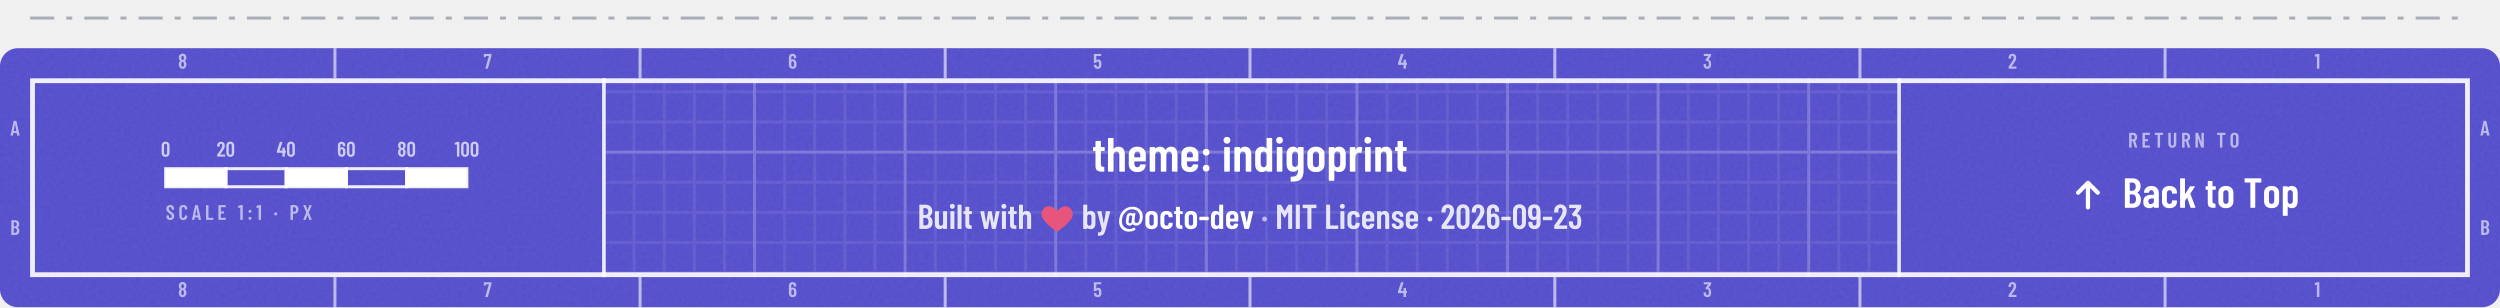
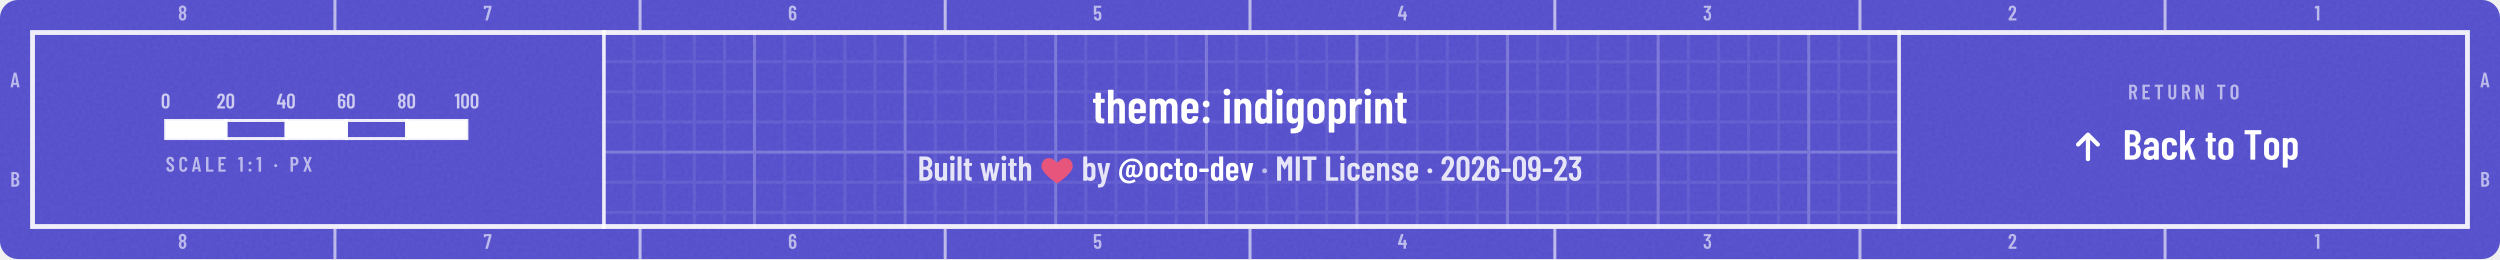
- <svg xmlns="http://www.w3.org/2000/svg" width="830" height="102" viewBox="0 0 830 102" role="img" aria-labelledby="t d">
+ <svg xmlns="http://www.w3.org/2000/svg" width="830" height="86" viewBox="0 0 830 86" role="img" aria-labelledby="t d">
  <defs>
    <clipPath id="kc1">
-       <rect x="0" y="16" width="830" height="86" rx="6" />
+       <rect x="0" y="0" width="830" height="86" rx="6" />
    </clipPath>
    <filter id="kn2" x="0" y="0" width="100%" height="100%">
      <feTurbulence type="fractalNoise" baseFrequency=".85" numOctaves="2" stitchTiles="stitch" />
      <feColorMatrix values="0 0 0 0 1 0 0 0 0 1 0 0 0 0 1 0 0 0 0.06 0" />
    </filter>
    <pattern id="kp3" width="10" height="10" patternUnits="userSpaceOnUse">
      <path d="M10 .5H.5V10" fill="none" stroke="#FFFFFF" stroke-opacity="0.075" />
    </pattern>
    <pattern id="kp4" width="50" height="50" patternUnits="userSpaceOnUse">
      <path d="M50 .5H.5V50" fill="none" stroke="#FFFFFF" stroke-opacity="0.16" />
    </pattern>
    <clipPath id="kc5">
-       <path clip-rule="evenodd" d="M10 26h810v66h-810zM10 26h190v66h-190zM630 26h190v66h-190z" />
+       <path clip-rule="evenodd" d="M10 10h810v66h-810zM10 10h190v66h-190zM630 10h190v66h-190z" />
    </clipPath>
    <path id="m45" d="M27 263V339Q27 344 30 348Q34 351 39 351H286Q291 351 294 348Q298 344 298 339V263Q298 258 294 254Q291 251 286 251H39Q34 251 30 254Q27 258 27 263Z" />
    <path id="m48" d="M38 183V517Q38 604 89 658Q140 711 224 711Q309 711 360 658Q412 604 412 517V183Q412 96 360 42Q309 -11 224 -11Q140 -11 89 42Q38 96 38 183ZM296 176V524Q296 563 276 586Q257 610 224 610Q192 610 173 586Q154 563 154 524V176Q154 137 173 114Q192 90 224 90Q257 90 276 114Q296 137 296 176Z" />
    <path id="m49" d="M122 700H218Q223 700 226 696Q230 693 230 688V12Q230 7 226 4Q223 0 218 0H126Q121 0 118 4Q114 7 114 12V576Q114 578 112 580Q111 582 109 581L27 565H24Q13 565 13 576L10 643Q10 653 18 657L107 697Q114 700 122 700Z" />
    <path id="m50" d="M173 100H392Q397 100 400 96Q404 93 404 88V12Q404 7 400 4Q397 0 392 0H43Q38 0 34 4Q31 7 31 12V92Q31 101 36 107L75 160Q114 212 152 266Q189 320 215 363Q273 459 273 522Q273 562 256 585Q238 608 209 608Q180 608 163 586Q146 563 147 526V487Q147 482 144 478Q140 475 135 475H41Q36 475 32 478Q29 482 29 487V530Q33 610 84 659Q134 708 214 708Q293 708 342 656Q390 605 390 521Q390 471 373 422Q356 373 319 317Q294 277 260 229Q225 181 214 166Q184 126 170 106Q168 104 169 102Q170 100 173 100Z" />
    <path id="m51" d="M387 218Q387 169 380 134Q368 66 326 29Q283 -8 210 -8Q134 -8 86 32Q38 73 32 143Q30 165 28 207Q28 219 40 219H132Q144 219 144 207Q146 173 148 156Q153 125 169 108Q185 92 210 92Q234 92 250 108Q266 123 271 152Q276 182 276 230Q276 281 269 315Q263 341 248 355Q233 369 210 369Q195 369 183 360Q177 356 174 356Q172 356 166 360L119 408Q115 412 115 417Q115 421 118 425L243 595Q245 597 244 599Q242 601 239 601H49Q44 601 40 604Q37 608 37 613V688Q37 693 40 696Q44 700 49 700H373Q378 700 382 696Q385 693 385 688V609Q385 602 380 594L266 438Q262 432 268 431Q309 426 338 392Q368 358 378 307Q387 267 387 218Z" />
    <path id="m52" d="M443 275V194Q443 189 440 186Q436 182 431 182H401Q396 182 396 177V12Q396 7 392 4Q389 0 384 0H292Q287 0 284 4Q280 7 280 12V177Q280 182 275 182H29Q24 182 20 186Q17 189 17 194V259Q17 268 19 274L158 690Q161 700 171 700H271Q277 700 280 696Q283 693 281 686L153 293Q152 287 157 287H275Q280 287 280 292V412Q280 417 284 420Q287 424 292 424H384Q389 424 392 420Q396 417 396 412V292Q396 287 401 287H431Q436 287 440 284Q443 280 443 275Z" />
    <path id="m53" d="M400 216Q400 175 396 146Q391 72 344 32Q297 -8 219 -8Q145 -8 99 30Q53 68 43 144L40 172Q40 184 52 184H144Q156 184 157 172Q157 166 159 154Q171 92 219 92Q244 92 260 108Q275 124 280 153Q284 178 284 217Q284 254 278 281Q273 307 258 322Q242 336 219 336Q171 336 157 290Q154 279 144 279H51Q46 279 42 282Q39 286 39 291V688Q39 693 42 696Q46 700 51 700H377Q382 700 386 696Q389 693 389 688V612Q389 607 386 604Q382 600 377 600H160Q155 600 155 595V400Q155 397 157 396Q159 396 161 398Q178 416 202 426Q227 437 254 437Q314 437 350 398Q387 360 394 290Q400 259 400 216Z" />
    <path id="m54" d="M401 216Q401 193 399 151Q394 75 346 34Q299 -8 221 -8Q147 -8 101 30Q55 69 46 144Q40 171 40 207L39 532Q39 613 88 660Q138 708 219 708Q295 708 343 660Q391 612 391 532V507Q391 502 388 498Q384 495 379 495H287Q282 495 278 498Q275 502 275 507V526Q275 560 258 582Q242 605 219 605Q191 605 174 583Q156 561 156 526V423Q156 420 158 419Q160 418 162 420Q191 447 234 447Q303 447 346 403Q389 359 396 286Q401 253 401 216ZM284 224Q284 250 279 295Q267 353 220 353Q196 353 180 338Q165 322 160 292Q156 257 156 224Q156 195 159 157Q164 125 180 108Q195 91 220 91Q245 91 260 109Q276 127 281 160Q284 196 284 224Z" />
    <path id="m55" d="M90 13 255 594Q257 600 251 600H116Q111 600 111 595V559Q111 554 108 550Q104 547 99 547H28Q23 547 20 550Q16 554 16 559L17 688Q17 693 20 696Q24 700 29 700H368Q373 700 376 696Q380 693 380 688V607Q380 603 378 593L211 10Q208 0 197 0H100Q87 0 90 13Z" />
    <path id="m56" d="M325 364Q358 345 375 306Q396 259 396 200Q396 147 380 107Q360 53 318 22Q275 -8 216 -8Q158 -8 116 22Q73 52 53 106Q38 148 38 200Q38 259 56 301Q71 341 109 363Q113 366 109 369Q76 390 58 427Q38 470 38 523Q38 581 58 620Q78 664 120 688Q161 712 216 712Q270 712 312 688Q353 665 374 621Q396 579 396 523Q396 471 376 429Q358 392 325 371Q319 367 325 364ZM159 559Q152 541 152 513Q152 483 162 456Q169 435 183 423Q197 411 216 411Q237 411 252 424Q266 436 273 459Q281 483 281 513Q281 547 271 568Q264 589 250 600Q236 612 216 612Q198 612 184 602Q171 591 164 573ZM281 206Q281 244 272 271Q266 295 252 308Q237 322 216 322Q195 322 180 308Q166 294 160 268Q152 242 152 208Q152 177 158 151Q163 123 178 108Q194 92 216 92Q239 92 255 108Q271 124 276 153Q281 180 281 206Z" />
    <path id="m57" d="M384 168Q384 87 334 40Q285 -8 204 -8Q128 -8 80 40Q32 88 32 168V193Q32 198 36 202Q39 205 44 205H136Q141 205 144 202Q148 198 148 193V174Q148 140 164 118Q181 95 204 95Q232 95 250 117Q267 139 267 174V276Q267 279 265 280Q263 281 261 279Q232 253 189 253Q120 253 77 297Q34 341 27 414Q22 447 22 484Q22 518 25 549Q29 625 76 666Q124 708 203 708Q276 708 322 670Q368 631 378 556Q383 526 383 493ZM267 476Q267 506 264 543Q253 609 204 609Q179 609 163 591Q147 573 142 540Q140 516 140 476Q140 439 145 405Q150 377 166 362Q181 347 204 347Q228 347 244 362Q259 378 263 408Q267 443 267 476Z" />
    <path id="m58" d="M57 404Q57 435 77 455Q97 475 128 475Q159 475 178 455Q198 435 198 404Q198 373 178 353Q158 333 128 333Q97 333 77 353Q57 373 57 404ZM57 73Q57 104 77 124Q97 144 128 144Q159 144 178 124Q198 104 198 73Q198 42 178 22Q158 2 128 2Q97 2 77 22Q57 42 57 73Z" />
    <path id="m64" d="M722 352Q722 327 719 301Q706 204 655 150Q604 95 529 95Q465 95 431 135Q427 138 424 134Q409 113 387 104Q365 94 343 94Q292 94 262 124Q233 154 233 201Q233 218 238 250L242 283Q244 307 250 347Q268 461 367 461Q380 461 394 456Q409 451 421 440Q428 435 428 442V444Q429 455 441 455H497Q509 455 508 442L484 258Q483 252 483 240Q483 206 499 188Q515 170 541 170Q577 170 602 206Q626 243 634 303Q637 326 637 346Q637 413 609 463Q581 513 530 540Q480 567 414 567Q342 567 279 530Q216 492 174 426Q132 359 122 275Q119 251 119 229Q119 156 149 104Q179 51 228 24Q277 -3 333 -3Q408 -3 468 39Q473 42 476 42Q482 42 485 36L511 -6Q513 -9 513 -14Q513 -19 508 -23Q472 -48 424 -63Q375 -78 319 -78Q239 -78 175 -42Q111 -5 74 62Q38 130 38 221Q38 253 42 280Q55 384 109 466Q163 549 246 595Q328 641 422 641Q510 641 578 605Q646 569 684 504Q722 438 722 352ZM400 212 403 233 404 243 414 326 416 343Q419 365 408 379Q398 393 379 393Q360 393 346 379Q332 365 329 343L326 322Q320 283 320 276L312 212Q311 188 321 174Q331 161 350 161Q369 161 382 175Q396 189 400 212Z" />
    <path id="m65" d="M325 11 306 116Q306 121 300 121H154Q148 121 148 116L129 11Q128 0 116 0H25Q11 0 14 13L162 689Q164 700 175 700H281Q292 700 294 689L442 13V9Q442 0 431 0H338Q326 0 325 11ZM171 212H282Q288 212 287 217L229 533Q228 536 226 536Q224 536 223 533L166 217Q165 212 171 212Z" />
    <path id="m66" d="M242 0H66Q61 0 58 4Q54 7 54 12V688Q54 693 58 696Q61 700 66 700H224Q319 700 373 652Q427 604 427 512Q427 409 354 365Q349 362 352 359Q391 334 413 292Q435 250 435 192Q435 100 382 50Q328 0 242 0ZM170 595V409Q170 404 175 404H226Q267 404 290 429Q313 454 313 500Q313 548 290 574Q267 600 226 600H175Q170 600 170 595ZM319 208Q319 260 296 290Q273 319 233 319H175Q170 319 170 314V106Q170 101 175 101H233Q273 101 296 129Q319 157 319 208Z" />
    <path id="m67" d="M42 180V521Q42 607 94 658Q145 708 230 708Q316 708 368 658Q420 607 420 521V509Q420 504 416 500Q413 496 408 496L315 492Q303 492 303 504V529Q303 564 283 586Q263 608 230 608Q198 608 178 586Q158 564 158 529V171Q158 136 178 114Q198 92 230 92Q263 92 283 114Q303 136 303 171V196Q303 201 306 204Q310 208 315 208L408 204Q413 204 416 200Q420 197 420 192V180Q420 95 368 44Q316 -8 230 -8Q145 -8 94 44Q42 95 42 180Z" />
    <path id="m69" d="M391 600H175Q170 600 170 595V406Q170 401 175 401H303Q308 401 312 398Q315 394 315 389V312Q315 307 312 304Q308 300 303 300H175Q170 300 170 295V105Q170 100 175 100H391Q396 100 400 96Q403 93 403 88V12Q403 7 400 4Q396 0 391 0H66Q61 0 58 4Q54 7 54 12V688Q54 693 58 696Q61 700 66 700H391Q396 700 400 696Q403 693 403 688V612Q403 607 400 604Q396 600 391 600Z" />
    <path id="m73" d="M54 12V688Q54 693 58 696Q61 700 66 700H158Q163 700 166 696Q170 693 170 688V12Q170 7 166 4Q163 0 158 0H66Q61 0 58 4Q54 7 54 12Z" />
    <path id="m76" d="M54 12V688Q54 693 58 696Q61 700 66 700H158Q163 700 166 696Q170 693 170 688V105Q170 100 175 100H391Q396 100 400 96Q403 93 403 88V12Q403 7 400 4Q396 0 391 0H66Q61 0 58 4Q54 7 54 12Z" />
    <path id="m77" d="M383 700H475Q480 700 484 696Q487 693 487 688V12Q487 7 484 4Q480 0 475 0H383Q378 0 374 4Q371 7 371 12V484Q371 488 369 488Q367 488 365 485L278 327Q273 319 269 319Q265 319 260 327L173 485Q171 488 169 488Q167 488 167 484V12Q167 7 164 4Q160 0 155 0H63Q58 0 54 4Q51 7 51 12V688Q51 693 54 696Q58 700 63 700H155Q165 700 170 692L267 521Q270 517 273 521L368 692Q373 700 383 700Z" />
    <path id="m78" d="M350 700H441Q446 700 450 696Q453 693 453 688V12Q453 7 450 4Q446 0 441 0H336Q326 0 323 10L174 434Q173 437 170 436Q168 436 168 433L169 12Q169 7 166 4Q162 0 157 0H66Q61 0 58 4Q54 7 54 12V688Q54 693 58 696Q61 700 66 700H169Q179 700 182 690L332 269Q333 266 336 266Q338 267 338 270V688Q338 693 342 696Q345 700 350 700Z" />
    <path id="m79" d="M42 182V518Q42 604 94 656Q147 708 233 708Q319 708 372 656Q425 604 425 518V182Q425 96 372 44Q319 -8 233 -8Q147 -8 94 44Q42 96 42 182ZM309 177V523Q309 561 288 584Q267 608 233 608Q199 608 178 584Q158 561 158 523V177Q158 139 178 116Q199 92 233 92Q267 92 288 116Q309 139 309 177Z" />
    <path id="m80" d="M432 495Q432 405 384 350Q337 295 259 295H174Q169 295 169 290V12Q169 7 166 4Q162 0 157 0H65Q60 0 56 4Q53 7 53 12V689Q53 694 56 698Q60 701 65 701H253Q306 701 346 675Q387 649 410 602Q432 555 432 495ZM316 492Q316 542 294 572Q271 601 234 601H174Q169 601 169 596V391Q169 386 174 386H234Q271 386 294 414Q316 443 316 492Z" />
    <path id="m82" d="M318 10 233 297Q231 301 228 301H175Q170 301 170 296V12Q170 7 166 4Q163 0 158 0H66Q61 0 58 4Q54 7 54 12V688Q54 693 58 696Q61 700 66 700H254Q307 700 348 674Q388 649 410 602Q433 556 433 496Q433 434 409 389Q385 344 342 321Q338 320 339 315L437 14Q438 12 438 9Q438 0 427 0H331Q321 0 318 10ZM170 595V396Q170 391 175 391H236Q272 391 294 419Q317 447 317 495Q317 543 294 572Q272 600 236 600H175Q170 600 170 595Z" />
    <path id="m83" d="M34 173V199Q34 204 38 208Q41 211 46 211H137Q142 211 146 208Q149 204 149 199V179Q149 140 168 116Q188 92 219 92Q250 92 270 114Q290 137 290 174Q290 200 279 219Q268 238 248 255Q228 272 184 304Q134 340 104 368Q73 396 52 436Q32 475 32 527Q32 610 82 659Q132 708 214 708Q297 708 348 656Q399 605 399 520V496Q399 491 396 488Q392 484 387 484H297Q292 484 288 488Q285 491 285 496V522Q285 561 266 584Q246 608 214 608Q184 608 165 586Q146 565 146 527Q146 491 166 466Q187 441 247 397Q308 352 339 324Q370 295 387 261Q404 227 404 180Q404 95 353 44Q302 -8 219 -8Q136 -8 85 42Q34 92 34 173Z" />
    <path id="m84" d="M425 688V612Q425 607 422 604Q418 600 413 600H286Q281 600 281 595V12Q281 7 278 4Q274 0 269 0H177Q172 0 168 4Q165 7 165 12V595Q165 600 160 600H40Q35 600 32 604Q28 607 28 612V688Q28 693 32 696Q35 700 40 700H413Q418 700 422 696Q425 693 425 688Z" />
    <path id="m85" d="M50 194V688Q50 693 54 696Q57 700 62 700H154Q159 700 162 696Q166 693 166 688V182Q166 142 186 117Q206 92 239 92Q272 92 292 117Q312 142 312 182V688Q312 693 316 696Q319 700 324 700H416Q421 700 424 696Q428 693 428 688V194Q428 103 376 48Q324 -8 239 -8Q153 -8 102 48Q50 103 50 194Z" />
    <path id="m88" d="M31 14 168 347Q169 350 168 353L31 686Q30 688 30 692Q30 700 40 700H135Q145 700 148 690L228 473Q229 470 231 470Q233 470 234 473L313 690Q316 700 326 700H420Q427 700 429 696Q431 692 429 686L292 353Q291 350 292 347L429 14Q430 12 430 8Q430 0 420 0H327Q316 0 313 10L234 226Q233 229 231 229Q229 229 228 226L148 10Q145 0 134 0H40Q33 0 31 4Q29 8 31 14Z" />
    <path id="m97" d="M397 352V12Q397 7 394 4Q390 0 385 0H293Q288 0 284 4Q281 7 281 12V31Q281 34 279 35Q277 36 275 33Q240 -8 173 -8Q116 -8 72 24Q29 57 29 143Q29 233 82 271Q134 309 224 309H276Q281 309 281 314V340Q281 376 263 398Q245 419 218 419Q197 419 183 406Q169 392 166 369Q165 357 153 357H56Q44 357 45 369Q50 437 98 478Q147 519 220 519Q299 519 348 473Q397 427 397 352ZM281 160V217Q281 222 276 222H224Q190 222 169 204Q148 185 148 150Q148 119 164 104Q180 88 205 88Q235 88 258 107Q281 126 281 160Z" />
    <path id="m98" d="M399 357V154Q399 80 362 36Q325 -8 258 -8Q204 -8 168 27Q166 29 164 28Q162 27 162 24V12Q162 7 158 4Q155 0 150 0H58Q53 0 50 4Q46 7 46 12V688Q46 693 50 696Q53 700 58 700H150Q155 700 158 696Q162 693 162 688V486Q162 483 164 482Q167 482 170 486Q189 503 212 511Q236 519 258 519Q324 519 362 476Q399 433 399 357ZM222 419Q198 419 182 404Q166 388 162 362V149Q166 123 182 108Q198 92 222 92Q250 92 267 112Q284 131 284 163V348Q284 380 267 400Q250 419 222 419Z" />
    <path id="m99" d="M38 155V357Q38 430 86 474Q133 519 215 519Q297 519 345 476Q393 432 393 365V351Q393 346 390 342Q386 339 381 339L289 335Q277 335 277 347V357Q277 382 260 400Q242 419 215 419Q188 419 171 399Q154 379 154 348V163Q154 132 171 112Q188 92 215 92Q242 92 260 110Q277 129 277 155V165Q277 170 280 174Q284 177 289 177L381 176Q386 176 390 172Q393 169 393 164V146Q393 77 345 34Q297 -8 215 -8Q133 -8 86 36Q38 80 38 155Z" />
    <path id="m100" d="M287 700H379Q384 700 388 696Q391 693 391 688V12Q391 7 388 4Q384 0 379 0H287Q282 0 278 4Q275 7 275 12V24Q275 27 273 28Q271 29 269 27Q233 -8 179 -8Q112 -8 75 36Q38 80 38 154V357Q38 433 76 476Q113 519 179 519Q202 519 226 510Q250 502 269 483Q271 481 273 482Q275 483 275 486V688Q275 693 278 696Q282 700 287 700ZM275 149V362Q271 388 255 404Q239 419 215 419Q187 419 170 400Q153 380 153 348V163Q153 131 170 112Q187 92 215 92Q239 92 255 108Q271 123 275 149Z" />
    <path id="m101" d="M380 213H159Q154 213 154 208V163Q154 132 171 112Q188 92 215 92Q238 92 254 106Q271 121 276 144Q279 154 289 154L378 150Q383 150 386 146Q390 143 389 137Q382 67 338 30Q294 -8 215 -8Q133 -8 86 36Q38 79 38 154V357Q38 430 86 474Q133 519 215 519Q297 519 344 474Q392 430 392 357V225Q392 220 388 216Q385 213 380 213ZM154 348V303Q154 298 159 298H272Q277 298 277 303V348Q277 380 260 400Q243 419 215 419Q188 419 171 399Q154 379 154 348Z" />
    <path id="m103" d="M287 511H379Q384 511 388 508Q391 504 391 499V19Q391 -89 342 -148Q293 -206 167 -206Q145 -206 134 -205Q122 -204 122 -192V-115Q122 -102 135 -104Q192 -105 222 -90Q253 -75 264 -46Q275 -17 275 30V41Q275 44 273 44Q271 45 269 42Q236 -1 175 -1Q108 -1 73 42Q38 86 38 161V357Q38 434 74 476Q109 519 175 519Q236 519 269 476Q271 473 273 474Q275 474 275 477V499Q275 504 278 508Q282 511 287 511ZM275 169V348Q275 380 258 400Q242 419 215 419Q188 419 171 399Q154 379 154 348V169Q154 138 171 118Q188 99 215 99Q242 99 258 118Q275 138 275 169Z" />
    <path id="m104" d="M397 352V12Q397 7 394 4Q390 0 385 0H293Q288 0 284 4Q281 7 281 12V343Q281 379 266 399Q251 419 223 419Q194 419 178 398Q162 377 162 340V12Q162 7 158 4Q155 0 150 0H58Q53 0 50 4Q46 7 46 12V688Q46 693 50 696Q53 700 58 700H150Q155 700 158 696Q162 693 162 688V479Q162 476 164 476Q167 475 170 479Q204 519 265 519Q330 519 364 476Q397 432 397 352Z" />
    <path id="m105" d="M36 652Q36 683 56 703Q76 723 107 723Q138 723 158 703Q177 683 177 652Q177 621 157 601Q137 581 107 581Q76 581 56 601Q36 621 36 652ZM50 12V499Q50 504 54 508Q57 511 62 511H154Q159 511 162 508Q166 504 166 499V12Q166 7 162 4Q159 0 154 0H62Q57 0 54 4Q50 7 50 12Z" />
    <path id="m107" d="M46 12V688Q46 693 50 696Q53 700 58 700H150Q155 700 158 696Q162 693 162 688V332Q162 328 164 328Q166 328 168 331L277 503Q281 511 291 511H387Q394 511 396 506Q398 502 394 496L290 339Q288 335 289 332L409 14Q410 12 410 9Q410 0 399 0H304Q294 0 291 10L217 236Q216 239 214 240Q212 240 211 237L164 167Q162 163 162 161V12Q162 7 158 4Q155 0 150 0H58Q53 0 50 4Q46 7 46 12Z" />
    <path id="m108" d="M42 12V688Q42 693 46 696Q49 700 54 700H146Q151 700 154 696Q158 693 158 688V12Q158 7 154 4Q151 0 146 0H54Q49 0 46 4Q42 7 42 12Z" />
    <path id="m109" d="M623 347V12Q623 7 620 4Q616 0 611 0H520Q515 0 512 4Q508 7 508 12V339Q508 377 493 398Q478 419 452 419Q424 419 408 398Q392 377 392 340V12Q392 7 388 4Q385 0 380 0H289Q284 0 280 4Q277 7 277 12V339Q277 377 262 398Q246 419 221 419Q193 419 177 398Q161 377 161 340V12Q161 7 158 4Q154 0 149 0H58Q53 0 50 4Q46 7 46 12V499Q46 504 50 508Q53 511 58 511H149Q154 511 158 508Q161 504 161 499V483Q161 480 163 479Q165 478 167 481Q187 501 212 510Q237 519 261 519Q335 519 370 456Q373 452 379 459Q399 491 430 505Q460 519 491 519Q556 519 590 474Q623 428 623 347Z" />
    <path id="m110" d="M397 352V12Q397 7 394 4Q390 0 385 0H293Q288 0 284 4Q281 7 281 12V343Q281 379 266 399Q251 419 223 419Q194 419 178 398Q162 377 162 340V12Q162 7 158 4Q155 0 150 0H58Q53 0 50 4Q46 7 46 12V499Q46 504 50 508Q53 511 58 511H150Q155 511 158 508Q162 504 162 499V479Q162 476 164 476Q167 475 170 479Q204 519 265 519Q330 519 364 476Q397 432 397 352Z" />
    <path id="m111" d="M38 155V356Q38 430 86 474Q134 519 216 519Q299 519 347 474Q395 430 395 356V155Q395 80 348 36Q300 -8 216 -8Q133 -8 86 36Q38 80 38 155ZM279 164V348Q279 379 262 399Q244 419 216 419Q188 419 171 400Q154 380 154 348V164Q154 132 171 112Q188 93 216 93Q244 93 262 112Q279 132 279 164Z" />
    <path id="m112" d="M403 357V155Q403 78 366 35Q329 -8 262 -8Q239 -8 215 0Q191 9 172 28Q170 30 168 29Q166 28 166 25V-177Q166 -182 162 -186Q159 -189 154 -189H62Q57 -189 54 -186Q50 -182 50 -177V499Q50 504 54 508Q57 511 62 511H154Q159 511 162 508Q166 504 166 499V487Q166 484 168 484Q171 483 174 487Q209 519 262 519Q329 519 366 476Q403 432 403 357ZM226 420Q199 420 182 400Q166 380 166 348V163Q166 131 182 112Q199 92 226 92Q254 92 271 112Q288 131 288 163V348Q288 380 271 400Q254 420 226 420Z" />
    <path id="m114" d="M297 507Q305 502 303 492L287 399Q286 387 273 392Q259 396 247 396Q235 396 225 393Q197 389 180 362Q162 334 162 296V13Q162 8 158 4Q155 1 150 1H58Q53 1 50 4Q46 8 46 13V499Q46 504 50 508Q53 511 58 511H150Q155 511 158 508Q162 504 162 499V453Q162 449 164 448Q166 448 167 452Q194 517 255 517Q282 517 297 507Z" />
    <path id="m115" d="M30 135V142Q30 147 34 150Q37 154 42 154H128Q133 154 136 150Q140 147 140 142V137Q140 113 158 97Q177 81 204 81Q230 81 245 96Q260 111 260 134Q260 154 247 168Q234 181 219 188Q204 195 165 211Q108 233 72 267Q35 301 35 368Q35 438 80 478Q124 517 200 517Q278 517 324 476Q369 434 369 364Q369 359 366 356Q362 352 357 352H273Q268 352 264 356Q261 359 261 364V370Q261 394 244 410Q228 426 203 426Q177 426 162 410Q146 393 146 370Q146 351 158 338Q170 325 185 318Q200 310 235 295Q277 278 306 262Q334 245 356 214Q377 184 377 139Q377 72 330 33Q283 -6 203 -6Q124 -6 77 32Q30 70 30 135Z" />
    <path id="m116" d="M248 429H186Q181 429 181 424V162Q181 127 194 114Q207 100 233 101H240Q245 101 248 98Q252 94 252 89V12Q252 7 248 4Q245 0 240 0H206Q138 0 104 25Q69 50 69 119V424Q69 429 64 429H29Q24 429 20 432Q17 436 17 441V499Q17 504 20 508Q24 511 29 511H64Q69 511 69 516V626Q69 631 72 634Q76 638 81 638H169Q174 638 178 634Q181 631 181 626V516Q181 511 186 511H248Q253 511 256 508Q260 504 260 499V441Q260 436 256 432Q253 429 248 429Z" />
    <path id="m117" d="M289 511H381Q386 511 390 508Q393 504 393 499V12Q393 7 390 4Q386 0 381 0H289Q284 0 280 4Q277 7 277 12V34Q277 37 275 38Q273 39 271 36Q242 -7 178 -7Q117 -7 80 30Q42 66 42 142V499Q42 504 46 508Q49 511 54 511H146Q151 511 154 508Q158 504 158 499V167Q158 92 216 92Q245 92 261 114Q277 135 277 172V499Q277 504 280 508Q284 511 289 511Z" />
    <path id="m118" d="M141 10 19 499V503Q19 512 30 512H132Q144 512 145 501L205 190Q206 187 208 187Q210 187 211 190L270 501Q271 512 283 512L385 510Q399 510 396 497L275 10Q272 0 261 0H155Q144 0 141 10Z" />
    <path id="m119" d="M126 11 19 499V503Q19 512 30 512H118Q130 512 131 501L183 190Q184 187 186 187Q188 187 189 190L244 501Q245 512 257 512H335Q347 512 348 501L404 189Q405 186 407 186Q409 186 410 189L463 501Q464 512 476 512L563 510Q576 510 573 497L466 11Q464 0 453 0H363Q351 0 350 11L297 303Q296 306 294 306Q292 306 291 303L239 11Q238 0 226 0H139Q128 0 126 11Z" />
    <path id="m121" d="M34 -187V-115Q34 -110 37 -106Q40 -103 44 -103Q77 -102 96 -94Q115 -87 126 -66Q138 -44 143 -3L142 3L16 499V503Q16 512 27 512H125Q137 512 138 501L199 170Q200 167 202 167Q204 167 205 170L264 501Q265 512 277 512L376 510Q390 510 387 497L253 -28Q234 -99 213 -134Q192 -169 154 -184Q116 -199 45 -199H40Q38 -199 36 -196Q34 -192 34 -187Z" />
    <path id="m183" d="M37 286Q37 317 57 337Q77 357 108 357Q139 357 158 337Q178 317 178 286Q178 255 158 235Q138 215 108 215Q77 215 57 235Q37 255 37 286Z" />
  </defs>
-   <rect y="16" width="830" height="86" rx="6" fill="#534DCB" />
-   <rect y="16" width="830" height="86" clip-path="url(#kc1)" filter="url(#kn2)" />
+   <rect y="0" width="830" height="86" rx="6" fill="#534DCB" />
+   <rect y="0" width="830" height="86" clip-path="url(#kc1)" filter="url(#kn2)" />
  <g clip-path="url(#kc5)">
-     <rect y="16" width="830" height="86" fill="url(#kp3)" />
-     <rect y="16" width="830" height="86" fill="url(#kp4)" />
-   </g>
-   <rect x="10.8" y="26.8" width="808.4" height="64.4" fill="none" stroke="#FFFFFF" stroke-opacity="0.9" stroke-width="1.6" />
-   <path d="M111.2 16V26M111.2 92V102M212.5 16V26M212.5 92V102M313.8 16V26M313.8 92V102M415 16V26M415 92V102M516.2 16V26M516.2 92V102M617.5 16V26M617.5 92V102M718.8 16V26M718.8 92V102" stroke="#FFFFFF" stroke-opacity="0.6" />
+     <rect y="0" width="830" height="86" fill="url(#kp3)" />
+     <rect y="0" width="830" height="86" fill="url(#kp4)" />
+   </g>
+   <rect x="10.8" y="10.8" width="808.4" height="64.4" fill="none" stroke="#FFFFFF" stroke-opacity="0.9" stroke-width="1.6" />
+   <path d="M111.2 0V10M111.2 76V86M212.5 0V10M212.5 76V86M313.8 0V10M313.8 76V86M415 0V10M415 76V86M516.2 0V10M516.2 76V86M617.5 0V10M617.5 76V86M718.8 0V10M718.8 76V86" stroke="#FFFFFF" stroke-opacity="0.6" />
  <g transform="scale(0.007 -0.007)" fill="#FFFFFF" fill-opacity="0.6">
-     <use href="#m56" x="8444" y="-3257" />
-     <use href="#m56" x="8444" y="-14086" />
-     <use href="#m55" x="22929" y="-3257" />
-     <use href="#m55" x="22929" y="-14086" />
-     <use href="#m54" x="37375" y="-3257" />
-     <use href="#m54" x="37375" y="-14086" />
-     <use href="#m53" x="51840" y="-3257" />
-     <use href="#m53" x="51840" y="-14086" />
-     <use href="#m52" x="66288" y="-3257" />
-     <use href="#m52" x="66288" y="-14086" />
-     <use href="#m51" x="80769" y="-3257" />
-     <use href="#m51" x="80769" y="-14086" />
-     <use href="#m50" x="95234" y="-3257" />
-     <use href="#m50" x="95234" y="-14086" />
-     <use href="#m49" x="109774" y="-3257" />
-     <use href="#m49" x="109774" y="-14086" />
-     <use href="#m65" x="486" y="-6429" />
-     <use href="#m65" x="117629" y="-6429" />
-     <use href="#m66" x="483" y="-11143" />
-     <use href="#m66" x="117626" y="-11143" />
-   </g>
-   <path d="M10 6H820" stroke="#7A8390" stroke-opacity=".6" stroke-dasharray="8 4 2 4" />
-   <path d="M200.5 26V92M630.5 26V92" stroke="#FFFFFF" stroke-opacity="0.85" stroke-width="1.2" />
-   <rect x="55" y="56" width="20" height="6" fill="#FFFFFF" stroke="#FFFFFF" stroke-opacity="0.9" />
-   <rect x="75" y="56" width="20" height="6" fill="none" stroke="#FFFFFF" stroke-opacity="0.9" />
-   <rect x="95" y="56" width="20" height="6" fill="#FFFFFF" stroke="#FFFFFF" stroke-opacity="0.9" />
-   <rect x="115" y="56" width="20" height="6" fill="none" stroke="#FFFFFF" stroke-opacity="0.9" />
-   <rect x="135" y="56" width="20" height="6" fill="#FFFFFF" stroke="#FFFFFF" stroke-opacity="0.9" />
-   <g transform="translate(53.4 52) scale(0.007 -0.007)" fill="#FFFFFF" fill-opacity="0.7">
+     <use href="#m56" x="8444" y="-971" />
+     <use href="#m56" x="8444" y="-11800" />
+     <use href="#m55" x="22929" y="-971" />
+     <use href="#m55" x="22929" y="-11800" />
+     <use href="#m54" x="37375" y="-971" />
+     <use href="#m54" x="37375" y="-11800" />
+     <use href="#m53" x="51840" y="-971" />
+     <use href="#m53" x="51840" y="-11800" />
+     <use href="#m52" x="66288" y="-971" />
+     <use href="#m52" x="66288" y="-11800" />
+     <use href="#m51" x="80769" y="-971" />
+     <use href="#m51" x="80769" y="-11800" />
+     <use href="#m50" x="95234" y="-971" />
+     <use href="#m50" x="95234" y="-11800" />
+     <use href="#m49" x="109774" y="-971" />
+     <use href="#m49" x="109774" y="-11800" />
+     <use href="#m65" x="486" y="-4143" />
+     <use href="#m65" x="117629" y="-4143" />
+     <use href="#m66" x="483" y="-8857" />
+     <use href="#m66" x="117626" y="-8857" />
+   </g>
+   <path d="M200.5 10V76M630.5 10V76" stroke="#FFFFFF" stroke-opacity="0.85" stroke-width="1.2" />
+   <rect x="55" y="40" width="20" height="6" fill="#FFFFFF" stroke="#FFFFFF" stroke-opacity="0.9" />
+   <rect x="75" y="40" width="20" height="6" fill="none" stroke="#FFFFFF" stroke-opacity="0.9" />
+   <rect x="95" y="40" width="20" height="6" fill="#FFFFFF" stroke="#FFFFFF" stroke-opacity="0.9" />
+   <rect x="115" y="40" width="20" height="6" fill="none" stroke="#FFFFFF" stroke-opacity="0.9" />
+   <rect x="135" y="40" width="20" height="6" fill="#FFFFFF" stroke="#FFFFFF" stroke-opacity="0.9" />
+   <g transform="translate(53.4 36) scale(0.007 -0.007)" fill="#FFFFFF" fill-opacity="0.7">
    <use href="#m48" x="0" />
  </g>
-   <g transform="translate(71.9 52) scale(0.007 -0.007)" fill="#FFFFFF" fill-opacity="0.7">
+   <g transform="translate(71.9 36) scale(0.007 -0.007)" fill="#FFFFFF" fill-opacity="0.7">
    <use href="#m50" x="0" />
    <use href="#m48" x="425" />
  </g>
-   <g transform="translate(91.8 52) scale(0.007 -0.007)" fill="#FFFFFF" fill-opacity="0.7">
+   <g transform="translate(91.8 36) scale(0.007 -0.007)" fill="#FFFFFF" fill-opacity="0.7">
    <use href="#m52" x="0" />
    <use href="#m48" x="459" />
  </g>
-   <g transform="translate(111.9 52) scale(0.007 -0.007)" fill="#FFFFFF" fill-opacity="0.7">
+   <g transform="translate(111.9 36) scale(0.007 -0.007)" fill="#FFFFFF" fill-opacity="0.7">
    <use href="#m54" x="0" />
    <use href="#m48" x="429" />
  </g>
-   <g transform="translate(131.9 52) scale(0.007 -0.007)" fill="#FFFFFF" fill-opacity="0.7">
+   <g transform="translate(131.9 36) scale(0.007 -0.007)" fill="#FFFFFF" fill-opacity="0.7">
    <use href="#m56" x="0" />
    <use href="#m48" x="434" />
  </g>
-   <g transform="translate(150.9 52) scale(0.007 -0.007)" fill="#FFFFFF" fill-opacity="0.7">
+   <g transform="translate(150.9 36) scale(0.007 -0.007)" fill="#FFFFFF" fill-opacity="0.7">
    <use href="#m49" x="0" />
    <use href="#m48" x="274" />
    <use href="#m48" x="724" />
  </g>
-   <g transform="translate(55 73) scale(0.007 -0.007)" fill="#FFFFFF" fill-opacity="0.6">
+   <g transform="translate(55 57) scale(0.007 -0.007)" fill="#FFFFFF" fill-opacity="0.6">
    <use href="#m83" x="0" />
    <use href="#m67" x="605" />
    <use href="#m65" x="1234" />
    <use href="#m76" x="1861" />
    <use href="#m69" x="2448" />
    <use href="#m49" x="3426" />
    <use href="#m58" x="3871" />
    <use href="#m49" x="4294" />
    <use href="#m183" x="5111" />
    <use href="#m80" x="5869" />
    <use href="#m88" x="6498" />
  </g>
-   <g transform="translate(362.6 57) scale(0.016 -0.016)" fill="#FFFFFF">
+   <g transform="translate(362.6 41) scale(0.016 -0.016)" fill="#FFFFFF">
    <use href="#m116" x="0" />
    <use href="#m104" x="282" />
    <use href="#m101" x="721" />
    <use href="#m109" x="1147" />
    <use href="#m101" x="1812" />
    <use href="#m58" x="2238" />
    <use href="#m105" x="2690" />
    <use href="#m110" x="2905" />
    <use href="#m100" x="3344" />
    <use href="#m105" x="3781" />
    <use href="#m103" x="3996" />
    <use href="#m111" x="4427" />
    <use href="#m112" x="4859" />
    <use href="#m114" x="5300" />
    <use href="#m105" x="5613" />
    <use href="#m110" x="5828" />
    <use href="#m116" x="6267" />
  </g>
-   <g transform="translate(304.6 76) scale(0.0115 -0.0115)" fill="#FFFFFF" fill-opacity="0.85">
+   <g transform="translate(304.6 60) scale(0.0115 -0.0115)" fill="#FFFFFF" fill-opacity="0.85">
    <use href="#m66" x="0" />
    <use href="#m117" x="462" />
    <use href="#m105" x="900" />
    <use href="#m108" x="1115" />
    <use href="#m116" x="1314" />
    <use href="#m119" x="1796" />
    <use href="#m105" x="2388" />
    <use href="#m116" x="2603" />
    <use href="#m104" x="2885" />
  </g>
-   <g transform="translate(345.1 66.8) scale(0.4888)" fill="#E7557C" stroke="#E7557C" stroke-width="1.2" stroke-linejoin="round">
+   <g transform="translate(345.1 50.8) scale(0.4888)" fill="#E7557C" stroke="#E7557C" stroke-width="1.2" stroke-linejoin="round">
    <path d="M12 20s-7-4.5-9.5-9C1 8 3 4 6.5 4 9 4 12 7.5 12 7.5S15 4 17.5 4C21 4 23 8 21.5 11c-2.5 4.5-9.5 9-9.5 9z" />
  </g>
-   <g transform="translate(359.1 76) scale(0.0115 -0.0115)" fill="#FFFFFF" fill-opacity="0.85">
+   <g transform="translate(359.1 60) scale(0.0115 -0.0115)" fill="#FFFFFF" fill-opacity="0.85">
    <use href="#m98" x="0" />
    <use href="#m121" x="437" />
  </g>
-   <g transform="translate(371.1 76) scale(0.0115 -0.0115)" fill="#FFFFFF">
+   <g transform="translate(371.1 60) scale(0.0115 -0.0115)" fill="#FFFFFF">
    <use href="#m64" x="0" />
    <use href="#m111" x="759" />
    <use href="#m99" x="1191" />
    <use href="#m116" x="1613" />
    <use href="#m111" x="1895" />
    <use href="#m45" x="2327" />
    <use href="#m100" x="2652" />
    <use href="#m101" x="3089" />
    <use href="#m118" x="3515" />
  </g>
-   <g transform="translate(418.6 76) scale(0.0115 -0.0115)" fill="#FFFFFF" fill-opacity="0.6">
+   <g transform="translate(418.6 60) scale(0.0115 -0.0115)" fill="#FFFFFF" fill-opacity="0.6">
    <use href="#m183" x="0" />
  </g>
-   <g transform="translate(423.4 76) scale(0.0115 -0.0115)" fill="#FFFFFF" fill-opacity="0.85">
+   <g transform="translate(423.4 60) scale(0.0115 -0.0115)" fill="#FFFFFF" fill-opacity="0.85">
    <use href="#m77" x="0" />
    <use href="#m73" x="538" />
    <use href="#m84" x="762" />
    <use href="#m76" x="1414" />
    <use href="#m105" x="1829" />
    <use href="#m99" x="2044" />
    <use href="#m101" x="2466" />
    <use href="#m110" x="2892" />
    <use href="#m115" x="3331" />
    <use href="#m101" x="3729" />
    <use href="#m183" x="4355" />
    <use href="#m50" x="4770" />
    <use href="#m48" x="5195" />
    <use href="#m50" x="5645" />
    <use href="#m54" x="6070" />
    <use href="#m45" x="6499" />
    <use href="#m48" x="6824" />
    <use href="#m57" x="7274" />
    <use href="#m45" x="7697" />
    <use href="#m50" x="8022" />
    <use href="#m51" x="8447" />
  </g>
-   <g transform="translate(706.5 49) scale(0.007 -0.007)" fill="#FFFFFF" fill-opacity="0.6">
+   <g transform="translate(706.5 33) scale(0.007 -0.007)" fill="#FFFFFF" fill-opacity="0.6">
    <use href="#m82" x="0" />
    <use href="#m69" x="632" />
    <use href="#m84" x="1239" />
    <use href="#m85" x="1862" />
    <use href="#m82" x="2512" />
    <use href="#m78" x="3144" />
    <use href="#m84" x="4194" />
    <use href="#m79" x="4817" />
  </g>
-   <g transform="rotate(-90 693.2 64.5)">
-     <g transform="translate(686.7 58) scale(0.5417)" fill="none" stroke="#FFFFFF" stroke-width="2.6" stroke-linecap="round" stroke-linejoin="round">
+   <g transform="rotate(-90 693.2 48.5)">
+     <g transform="translate(686.7 42) scale(0.5417)" fill="none" stroke="#FFFFFF" stroke-width="2.6" stroke-linecap="round" stroke-linejoin="round">
      <path d="M4 12h15M13 6l6 6-6 6" />
    </g>
  </g>
-   <g transform="translate(704.7 69) scale(0.014 -0.014)" fill="#FFFFFF">
+   <g transform="translate(704.7 53) scale(0.014 -0.014)" fill="#FFFFFF">
    <use href="#m66" x="0" />
    <use href="#m97" x="462" />
    <use href="#m99" x="896" />
    <use href="#m107" x="1318" />
    <use href="#m116" x="1951" />
    <use href="#m111" x="2233" />
    <use href="#m84" x="2865" />
    <use href="#m111" x="3317" />
    <use href="#m112" x="3749" />
  </g>
</svg>
